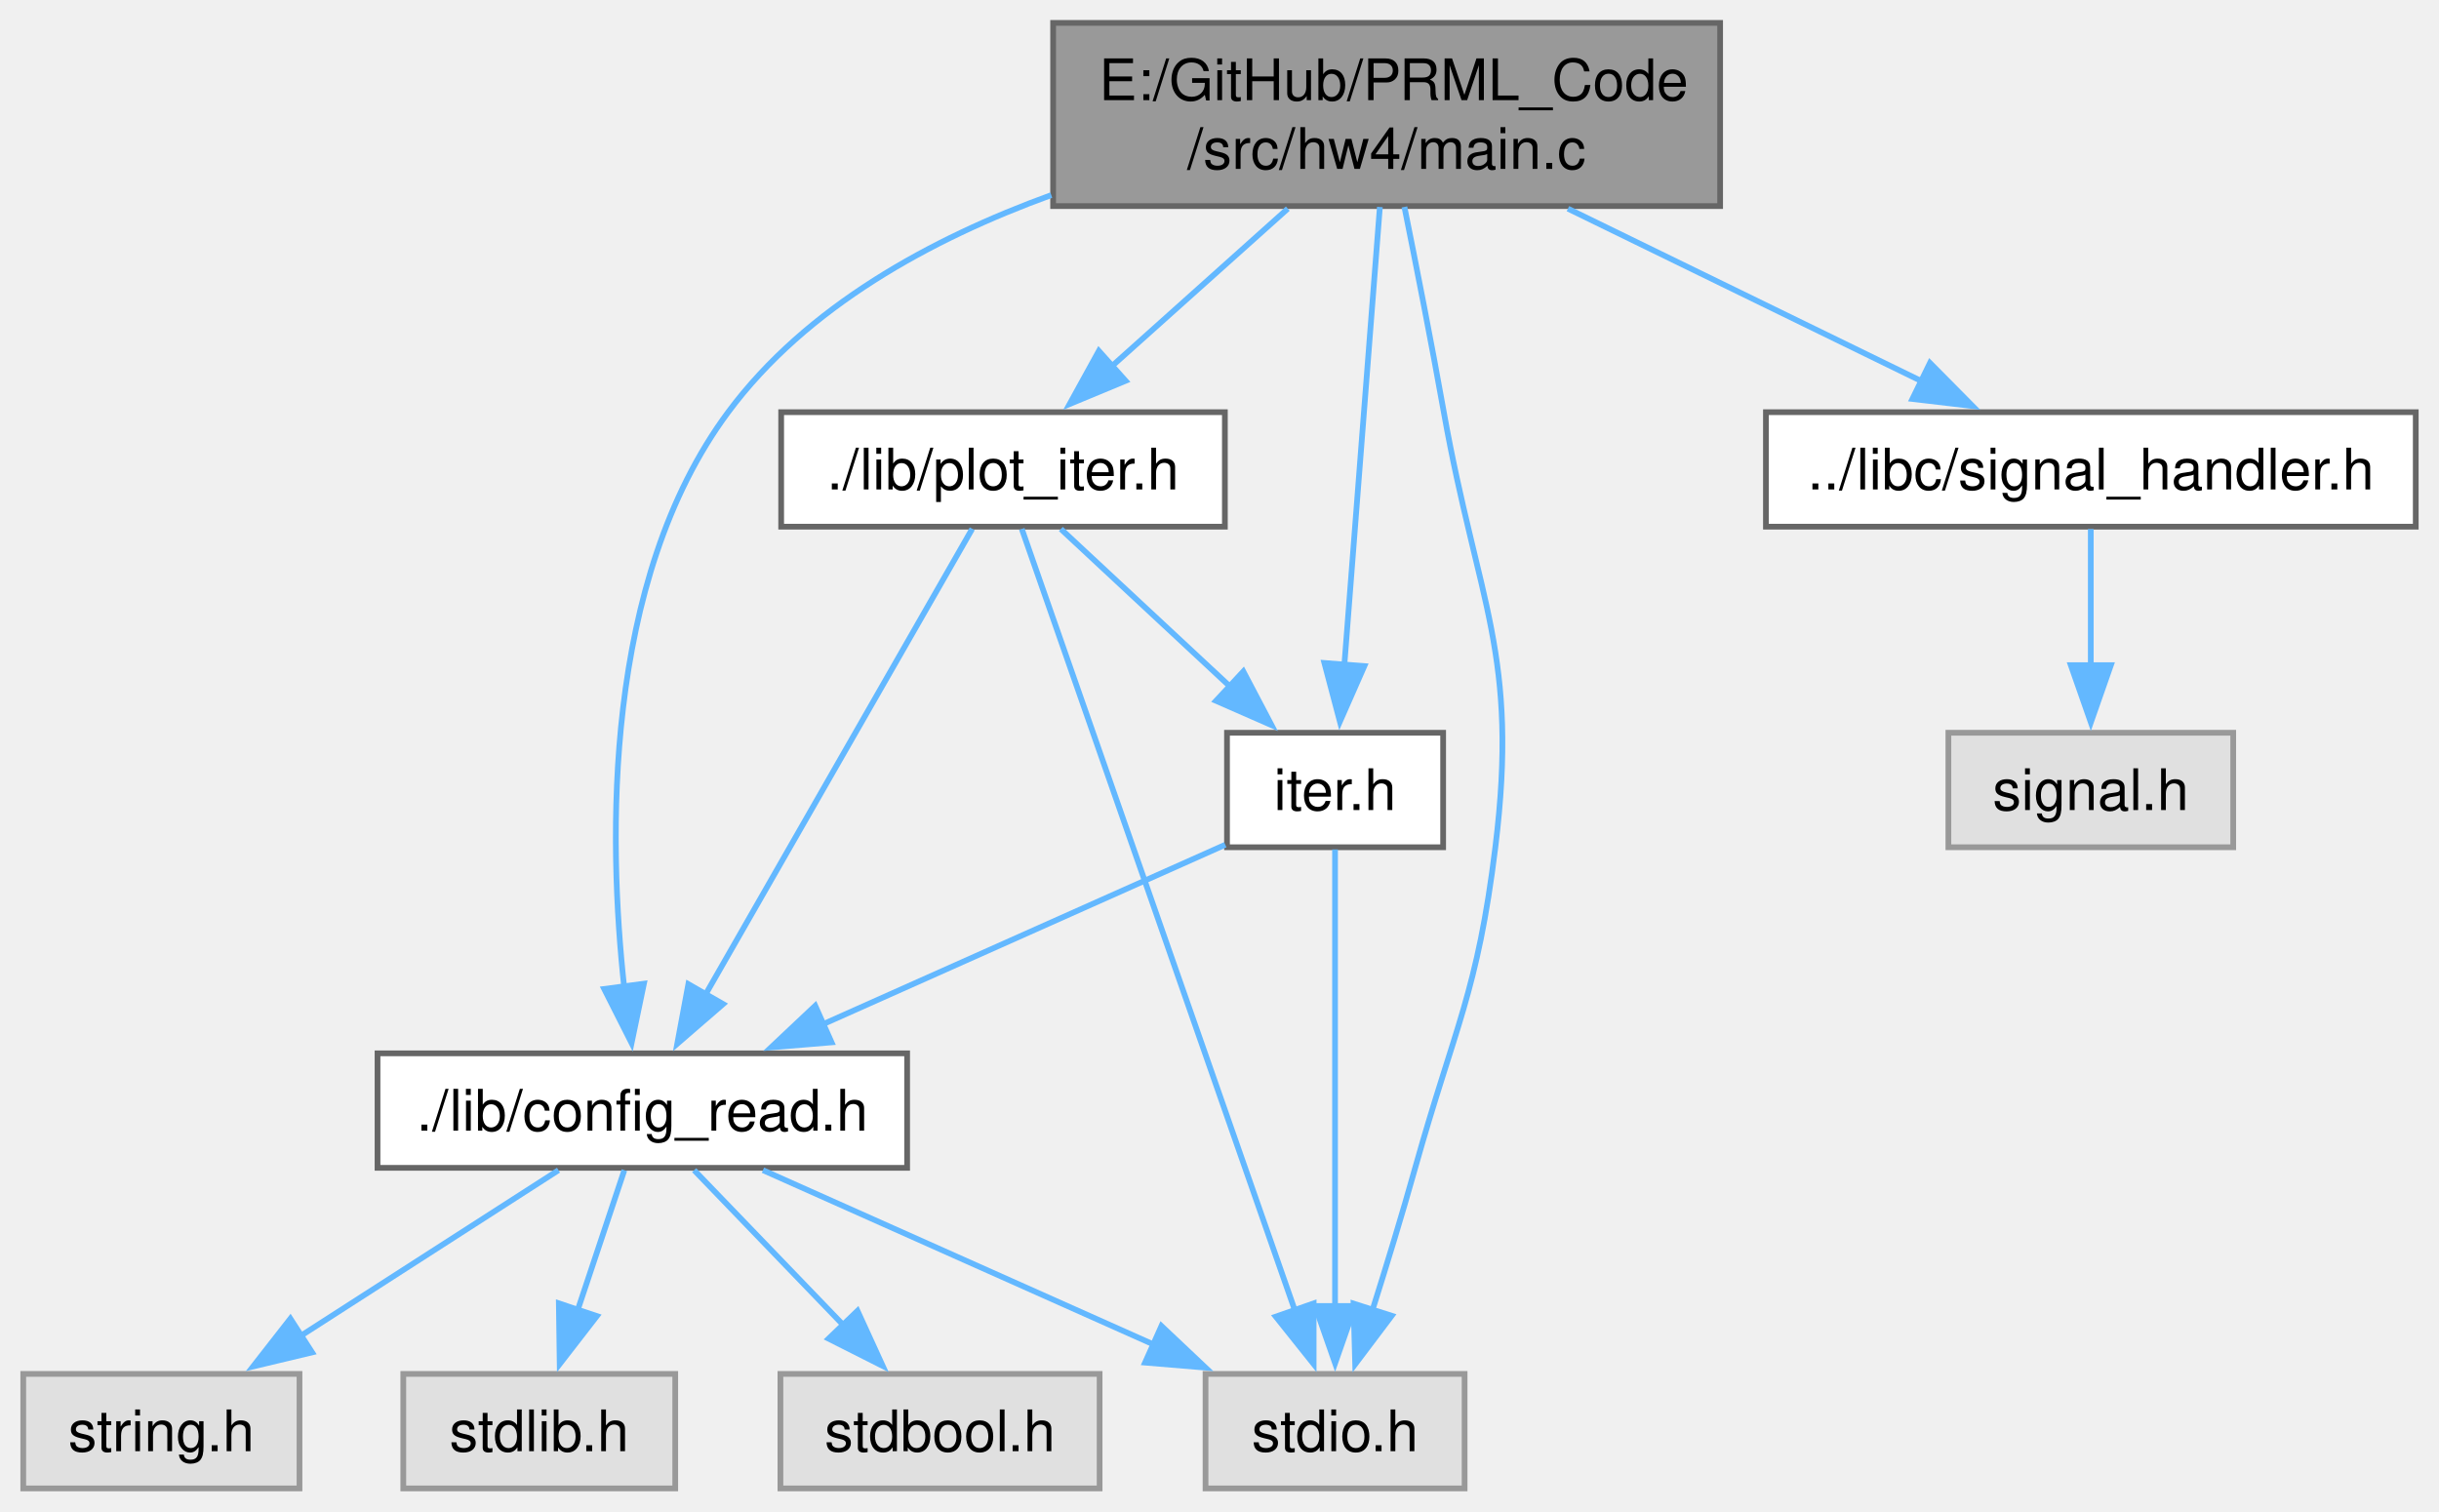
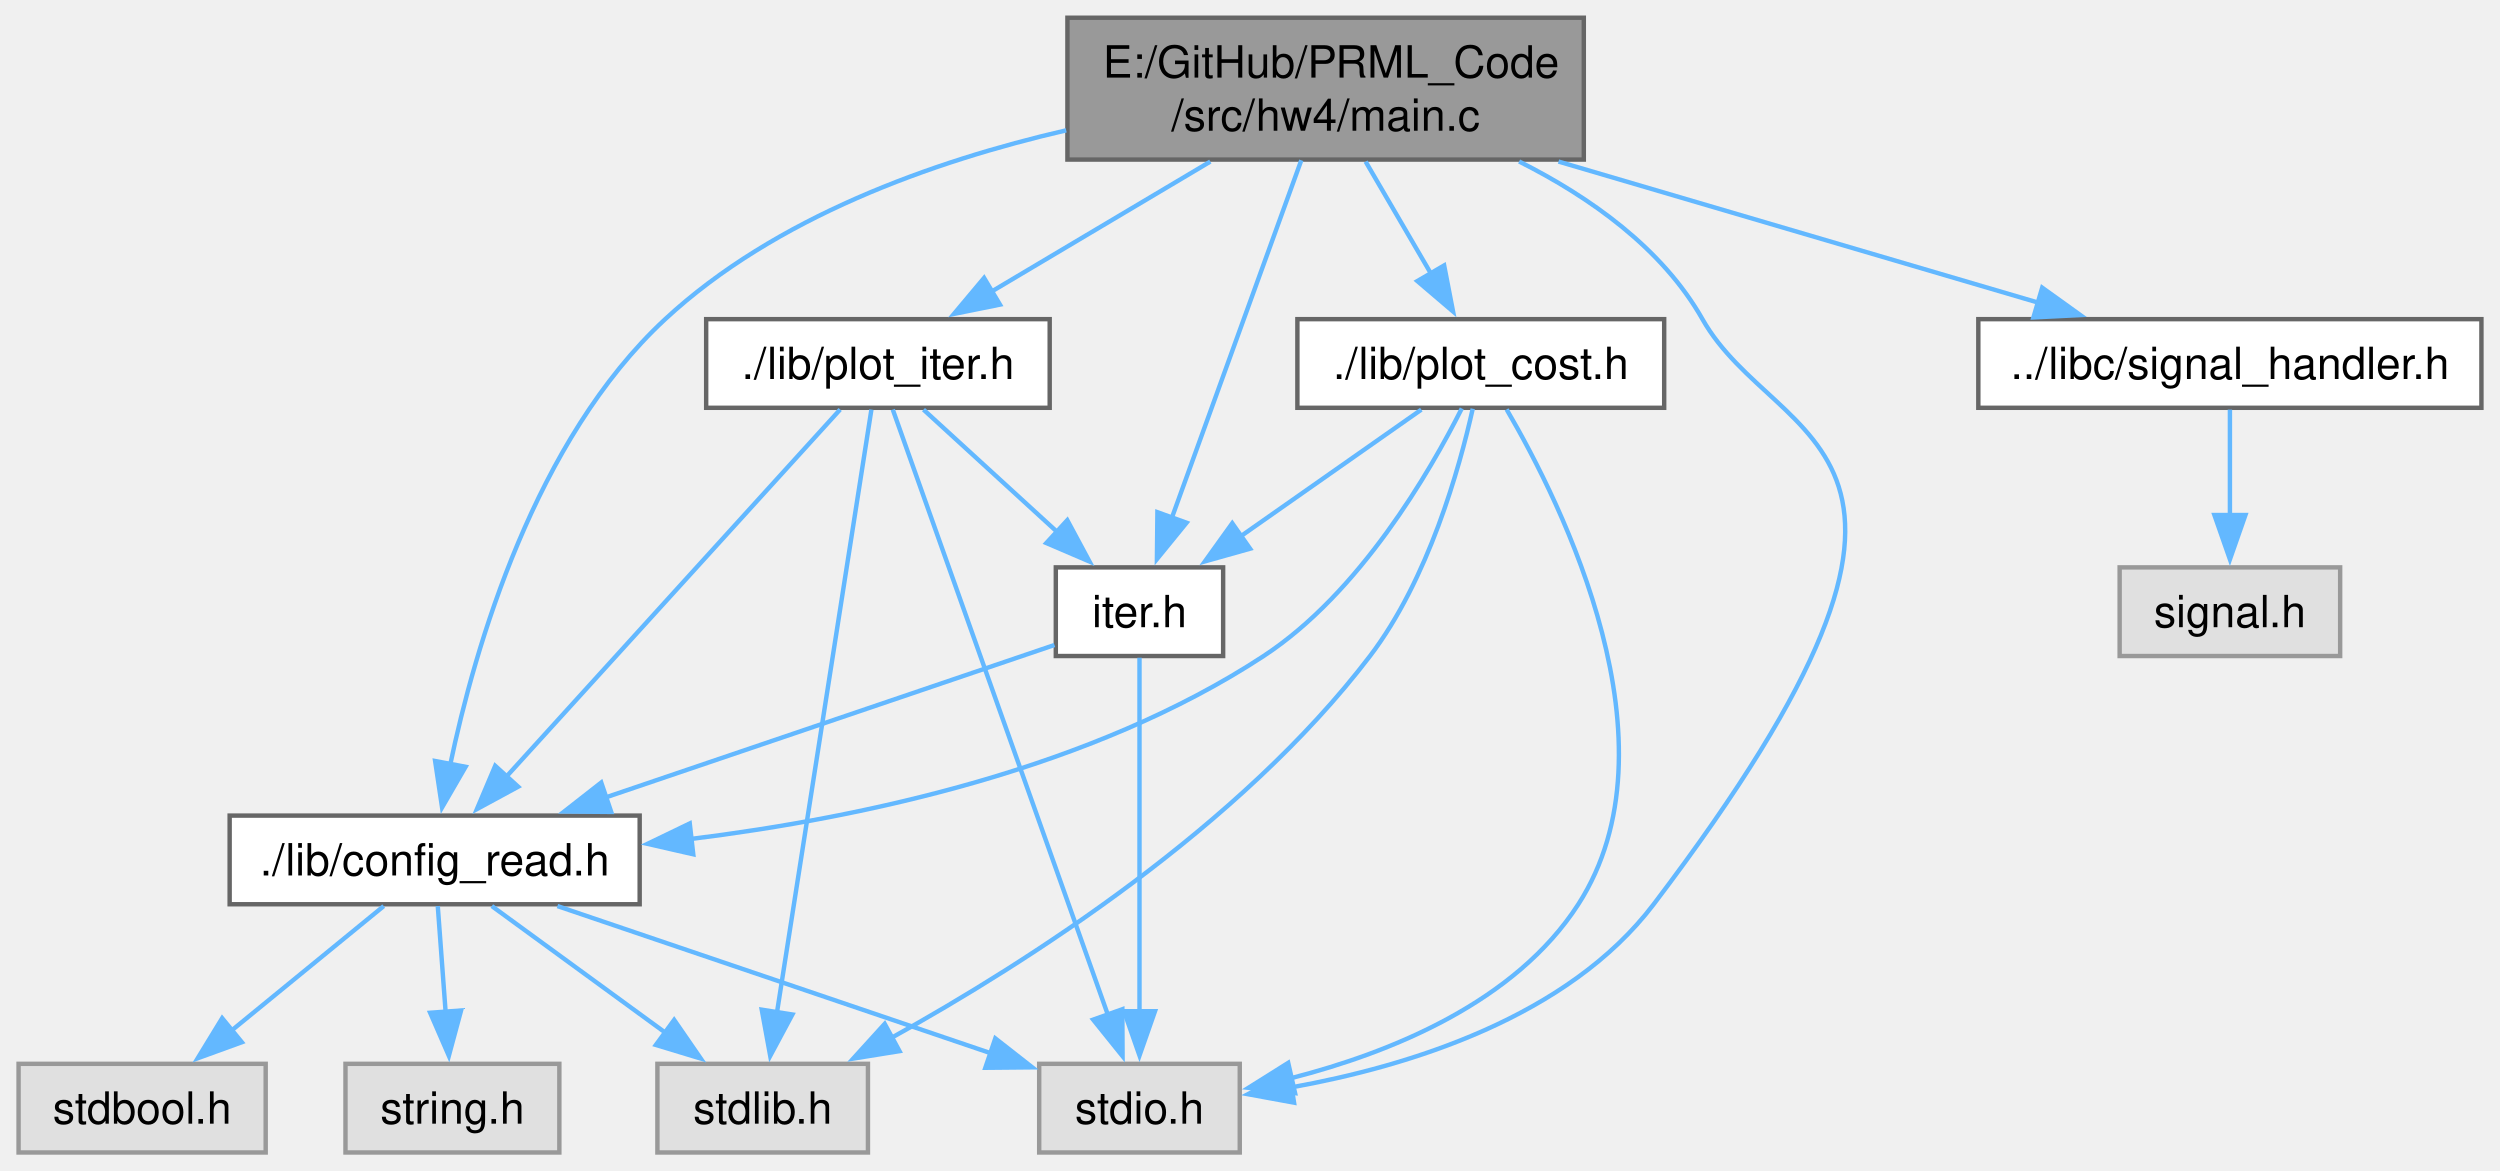
- <svg xmlns="http://www.w3.org/2000/svg" xmlns:xlink="http://www.w3.org/1999/xlink" width="426pt" height="264pt" viewBox="0.00 0.00 425.88 264.00">
+ <svg xmlns="http://www.w3.org/2000/svg" xmlns:xlink="http://www.w3.org/1999/xlink" width="564pt" height="264pt" viewBox="0.00 0.00 563.62 264.00">
  <g id="graph0" class="graph" transform="scale(1 1) rotate(0) translate(4 260)">
    <g id="Node000001" class="node">
      <g id="a_Node000001">
        <a xlink:title="Basic demonstration for Supervised Learning Algorithm.">
-           <polygon fill="#999999" stroke="#666666" points="296.38,-256 179.88,-256 179.88,-224 296.38,-224 296.38,-256" />
-           <text text-anchor="start" x="187.88" y="-242.5" font-family="Helvetica,sans-Serif" font-size="10.00">E:/GitHub/PRML_Code</text>
-           <text text-anchor="middle" x="238.12" y="-230.5" font-family="Helvetica,sans-Serif" font-size="10.00">/src/hw4/main.c</text>
+           <polygon fill="#999999" stroke="#666666" points="353.12,-256 236.62,-256 236.62,-224 353.12,-224 353.12,-256" />
+           <text text-anchor="start" x="244.62" y="-242.5" font-family="Helvetica,sans-Serif" font-size="10.00">E:/GitHub/PRML_Code</text>
+           <text text-anchor="middle" x="294.88" y="-230.5" font-family="Helvetica,sans-Serif" font-size="10.00">/src/hw4/main.c</text>
        </a>
      </g>
    </g>
    <g id="Node000002" class="node">
      <g id="a_Node000002">
        <a xlink:title=" ">
-           <polygon fill="#e0e0e0" stroke="#999999" points="251.75,-20 206.5,-20 206.5,0 251.75,0 251.75,-20" />
-           <text text-anchor="middle" x="229.12" y="-6.5" font-family="Helvetica,sans-Serif" font-size="10.00">stdio.h</text>
+           <polygon fill="#e0e0e0" stroke="#999999" points="275.5,-20 230.25,-20 230.25,0 275.5,0 275.5,-20" />
+           <text text-anchor="middle" x="252.88" y="-6.5" font-family="Helvetica,sans-Serif" font-size="10.00">stdio.h</text>
        </a>
      </g>
    </g>
    <g id="edge1_Node000001_Node000002" class="edge">
      <g id="a_edge1_Node000001_Node000002">
        <a xlink:title=" ">
-           <path fill="none" stroke="#63b8ff" d="M241.24,-223.85C243.28,-213.72 245.97,-200.08 248.12,-188 254.1,-154.51 261.28,-145.76 257.12,-112 253.99,-86.54 250.05,-80.7 243.12,-56 240.84,-47.83 238.1,-38.9 235.66,-31.16" />
-           <polygon fill="#63b8ff" stroke="#63b8ff" points="239.02,-30.16 232.64,-21.7 232.35,-32.29 239.02,-30.16" />
+           <path fill="none" stroke="#63b8ff" d="M338.52,-223.57C354.46,-215.56 370.8,-204.02 379.88,-188 396.81,-158.09 448.62,-161.04 368.88,-56 349.53,-30.52 313.75,-19.46 287.02,-14.67" />
+           <polygon fill="#63b8ff" stroke="#63b8ff" points="287.75,-11.24 277.33,-13.15 286.67,-18.15 287.75,-11.24" />
        </a>
      </g>
    </g>
    <g id="Node000003" class="node">
      <g id="a_Node000003">
        <a xlink:href="config__read_8h.html" target="_top" xlink:title=" ">
-           <polygon fill="white" stroke="#666666" points="154.38,-76 61.88,-76 61.88,-56 154.38,-56 154.38,-76" />
-           <text text-anchor="middle" x="108.12" y="-62.5" font-family="Helvetica,sans-Serif" font-size="10.00">./lib/config_read.h</text>
+           <polygon fill="white" stroke="#666666" points="140.12,-76 47.62,-76 47.62,-56 140.12,-56 140.12,-76" />
+           <text text-anchor="middle" x="93.88" y="-62.5" font-family="Helvetica,sans-Serif" font-size="10.00">./lib/config_read.h</text>
        </a>
      </g>
    </g>
    <g id="edge2_Node000001_Node000003" class="edge">
      <g id="a_edge2_Node000001_Node000003">
        <a xlink:title=" ">
-           <path fill="none" stroke="#63b8ff" d="M179.56,-225.92C158.59,-218.31 136.79,-206.42 123.12,-188 101.23,-158.49 102.13,-113.36 104.98,-87.37" />
-           <polygon fill="#63b8ff" stroke="#63b8ff" points="108.41,-88.17 106.25,-77.8 101.47,-87.25 108.41,-88.17" />
+           <path fill="none" stroke="#63b8ff" d="M236.35,-230.6C206.19,-223.63 170.64,-210.95 145.88,-188 116.48,-160.77 102.96,-114.12 97.36,-87.39" />
+           <polygon fill="#63b8ff" stroke="#63b8ff" points="100.85,-87.01 95.54,-77.84 93.97,-88.32 100.85,-87.01" />
        </a>
      </g>
    </g>
    <g id="Node000007" class="node">
      <g id="a_Node000007">
        <a xlink:href="plot__iter_8h.html" target="_top" xlink:title="Create a gnuplot drawing API for iter.h.">
-           <polygon fill="white" stroke="#666666" points="209.88,-188 132.38,-188 132.38,-168 209.88,-168 209.88,-188" />
-           <text text-anchor="middle" x="171.12" y="-174.5" font-family="Helvetica,sans-Serif" font-size="10.00">./lib/plot_iter.h</text>
+           <polygon fill="white" stroke="#666666" points="232.62,-188 155.12,-188 155.12,-168 232.62,-168 232.62,-188" />
+           <text text-anchor="middle" x="193.88" y="-174.5" font-family="Helvetica,sans-Serif" font-size="10.00">./lib/plot_iter.h</text>
        </a>
      </g>
    </g>
    <g id="edge7_Node000001_Node000007" class="edge">
      <g id="a_edge7_Node000001_Node000007">
        <a xlink:title=" ">
-           <path fill="none" stroke="#63b8ff" d="M220.87,-223.55C211.47,-215.13 199.81,-204.69 190.15,-196.04" />
-           <polygon fill="#63b8ff" stroke="#63b8ff" points="192.54,-193.48 182.76,-189.42 187.87,-198.7 192.54,-193.48" />
+           <path fill="none" stroke="#63b8ff" d="M268.86,-223.55C253.67,-214.52 234.57,-203.17 219.45,-194.19" />
+           <polygon fill="#63b8ff" stroke="#63b8ff" points="221.4,-191.28 211.01,-189.18 217.82,-197.3 221.4,-191.28" />
        </a>
      </g>
    </g>
    <g id="Node000008" class="node">
      <g id="a_Node000008">
        <a xlink:href="iter_8h.html" target="_top" xlink:title="Iterate through points and fine the point closest to the intersection of lines.">
-           <polygon fill="white" stroke="#666666" points="248,-132 210.25,-132 210.25,-112 248,-112 248,-132" />
-           <text text-anchor="middle" x="229.12" y="-118.5" font-family="Helvetica,sans-Serif" font-size="10.00">iter.h</text>
-         </a>
-       </g>
-     </g>
-     <g id="edge13_Node000001_Node000008" class="edge">
-       <g id="a_edge13_Node000001_Node000008">
-         <a xlink:title=" ">
-           <path fill="none" stroke="#63b8ff" d="M236.95,-223.84C235.36,-203.32 232.51,-166.63 230.73,-143.62" />
-           <polygon fill="#63b8ff" stroke="#63b8ff" points="234.24,-143.65 229.97,-133.95 227.26,-144.19 234.24,-143.65" />
+           <polygon fill="white" stroke="#666666" points="271.75,-132 234,-132 234,-112 271.75,-112 271.75,-132" />
+           <text text-anchor="middle" x="252.88" y="-118.5" font-family="Helvetica,sans-Serif" font-size="10.00">iter.h</text>
+         </a>
+       </g>
+     </g>
+     <g id="edge14_Node000001_Node000008" class="edge">
+       <g id="a_edge14_Node000001_Node000008">
+         <a xlink:title=" ">
+           <path fill="none" stroke="#63b8ff" d="M289.38,-223.84C281.89,-203.13 268.43,-165.95 260.11,-142.99" />
+           <polygon fill="#63b8ff" stroke="#63b8ff" points="263.5,-142.07 256.81,-133.86 256.92,-144.45 263.5,-142.07" />
        </a>
      </g>
    </g>
    <g id="Node000009" class="node">
      <g id="a_Node000009">
+         <a xlink:href="plot__cost_8h.html" target="_top" xlink:title="Function prototypes for plotting cost function.">
+           <polygon fill="white" stroke="#666666" points="371.25,-188 288.5,-188 288.5,-168 371.25,-168 371.25,-188" />
+           <text text-anchor="middle" x="329.88" y="-174.5" font-family="Helvetica,sans-Serif" font-size="10.00">./lib/plot_cost.h</text>
+         </a>
+       </g>
+     </g>
+     <g id="edge15_Node000001_Node000009" class="edge">
+       <g id="a_edge15_Node000001_Node000009">
+         <a xlink:title=" ">
+           <path fill="none" stroke="#63b8ff" d="M303.89,-223.55C308.39,-215.82 313.89,-206.4 318.67,-198.21" />
+           <polygon fill="#63b8ff" stroke="#63b8ff" points="321.61,-200.12 323.62,-189.72 315.56,-196.59 321.61,-200.12" />
+         </a>
+       </g>
+     </g>
+     <g id="Node000010" class="node">
+       <g id="a_Node000010">
        <a xlink:href="signal__handler_8h.html" target="_top" xlink:title="Defines custom signal handler. Ref:">
-           <polygon fill="white" stroke="#666666" points="417.88,-188 304.38,-188 304.38,-168 417.88,-168 417.88,-188" />
-           <text text-anchor="middle" x="361.12" y="-174.5" font-family="Helvetica,sans-Serif" font-size="10.00">../libc/signal_handler.h</text>
-         </a>
-       </g>
-     </g>
-     <g id="edge14_Node000001_Node000009" class="edge">
-       <g id="a_edge14_Node000001_Node000009">
-         <a xlink:title=" ">
-           <path fill="none" stroke="#63b8ff" d="M269.8,-223.55C288.84,-214.26 312.91,-202.52 331.56,-193.42" />
-           <polygon fill="#63b8ff" stroke="#63b8ff" points="333.03,-196.6 340.48,-189.07 329.96,-190.31 333.03,-196.6" />
+           <polygon fill="white" stroke="#666666" points="555.62,-188 442.12,-188 442.12,-168 555.62,-168 555.62,-188" />
+           <text text-anchor="middle" x="498.88" y="-174.5" font-family="Helvetica,sans-Serif" font-size="10.00">../libc/signal_handler.h</text>
+         </a>
+       </g>
+     </g>
+     <g id="edge20_Node000001_Node000010" class="edge">
+       <g id="a_edge20_Node000001_Node000010">
+         <a xlink:title=" ">
+           <path fill="none" stroke="#63b8ff" d="M347.41,-223.55C381.1,-213.64 424.28,-200.94 455.92,-191.64" />
+           <polygon fill="#63b8ff" stroke="#63b8ff" points="456.53,-195.1 465.14,-188.92 454.55,-188.39 456.53,-195.1" />
        </a>
      </g>
    </g>
    <g id="edge3_Node000003_Node000002" class="edge">
      <g id="a_edge3_Node000003_Node000002">
        <a xlink:title=" ">
-           <path fill="none" stroke="#63b8ff" d="M129.2,-55.59C148.08,-47.17 176.04,-34.69 197.59,-25.07" />
-           <polygon fill="#63b8ff" stroke="#63b8ff" points="198.8,-28.37 206.5,-21.1 195.94,-21.98 198.8,-28.37" />
+           <path fill="none" stroke="#63b8ff" d="M121.57,-55.59C148.75,-46.36 190.23,-32.28 219.28,-22.41" />
+           <polygon fill="#63b8ff" stroke="#63b8ff" points="220.35,-25.74 228.69,-19.21 218.1,-19.11 220.35,-25.74" />
        </a>
      </g>
    </g>
    <g id="Node000004" class="node">
      <g id="a_Node000004">
        <a xlink:title=" ">
-           <polygon fill="#e0e0e0" stroke="#999999" points="113.88,-20 66.38,-20 66.38,0 113.88,0 113.88,-20" />
-           <text text-anchor="middle" x="90.12" y="-6.5" font-family="Helvetica,sans-Serif" font-size="10.00">stdlib.h</text>
+           <polygon fill="#e0e0e0" stroke="#999999" points="191.62,-20 144.12,-20 144.12,0 191.62,0 191.62,-20" />
+           <text text-anchor="middle" x="167.88" y="-6.5" font-family="Helvetica,sans-Serif" font-size="10.00">stdlib.h</text>
        </a>
      </g>
    </g>
    <g id="edge4_Node000003_Node000004" class="edge">
      <g id="a_edge4_Node000003_Node000004">
        <a xlink:title=" ">
-           <path fill="none" stroke="#63b8ff" d="M104.99,-55.59C102.74,-48.86 99.64,-39.53 96.84,-31.15" />
-           <polygon fill="#63b8ff" stroke="#63b8ff" points="100.19,-30.11 93.7,-21.73 93.55,-32.33 100.19,-30.11" />
+           <path fill="none" stroke="#63b8ff" d="M106.76,-55.59C117.59,-47.7 133.29,-36.24 146.06,-26.92" />
+           <polygon fill="#63b8ff" stroke="#63b8ff" points="147.9,-29.91 153.91,-21.19 143.77,-24.26 147.9,-29.91" />
        </a>
      </g>
    </g>
    <g id="Node000005" class="node">
      <g id="a_Node000005">
        <a xlink:title=" ">
-           <polygon fill="#e0e0e0" stroke="#999999" points="188,-20 132.25,-20 132.25,0 188,0 188,-20" />
-           <text text-anchor="middle" x="160.12" y="-6.5" font-family="Helvetica,sans-Serif" font-size="10.00">stdbool.h</text>
+           <polygon fill="#e0e0e0" stroke="#999999" points="55.75,-20 0,-20 0,0 55.75,0 55.75,-20" />
+           <text text-anchor="middle" x="27.88" y="-6.5" font-family="Helvetica,sans-Serif" font-size="10.00">stdbool.h</text>
        </a>
      </g>
    </g>
    <g id="edge5_Node000003_Node000005" class="edge">
      <g id="a_edge5_Node000003_Node000005">
        <a xlink:title=" ">
-           <path fill="none" stroke="#63b8ff" d="M117.18,-55.59C124.34,-48.16 134.53,-37.58 143.19,-28.58" />
-           <polygon fill="#63b8ff" stroke="#63b8ff" points="145.71,-31.02 150.12,-21.39 140.66,-26.16 145.71,-31.02" />
+           <path fill="none" stroke="#63b8ff" d="M82.38,-55.59C72.91,-47.85 59.27,-36.69 48,-27.47" />
+           <polygon fill="#63b8ff" stroke="#63b8ff" points="50.37,-24.88 40.41,-21.26 45.93,-30.3 50.37,-24.88" />
        </a>
      </g>
    </g>
    <g id="Node000006" class="node">
      <g id="a_Node000006">
        <a xlink:title=" ">
-           <polygon fill="#e0e0e0" stroke="#999999" points="48.25,-20 0,-20 0,0 48.25,0 48.25,-20" />
-           <text text-anchor="middle" x="24.12" y="-6.5" font-family="Helvetica,sans-Serif" font-size="10.00">string.h</text>
+           <polygon fill="#e0e0e0" stroke="#999999" points="122,-20 73.75,-20 73.75,0 122,0 122,-20" />
+           <text text-anchor="middle" x="97.88" y="-6.5" font-family="Helvetica,sans-Serif" font-size="10.00">string.h</text>
        </a>
      </g>
    </g>
    <g id="edge6_Node000003_Node000006" class="edge">
      <g id="a_edge6_Node000003_Node000006">
        <a xlink:title=" ">
-           <path fill="none" stroke="#63b8ff" d="M93.49,-55.59C81.04,-47.59 62.91,-35.93 48.3,-26.54" />
-           <polygon fill="#63b8ff" stroke="#63b8ff" points="50.45,-23.76 40.14,-21.3 46.66,-29.65 50.45,-23.76" />
+           <path fill="none" stroke="#63b8ff" d="M94.57,-55.59C95.06,-49.01 95.73,-39.96 96.34,-31.73" />
+           <polygon fill="#63b8ff" stroke="#63b8ff" points="99.83,-32.04 97.07,-21.81 92.85,-31.52 99.83,-32.04" />
        </a>
      </g>
    </g>
    <g id="edge8_Node000007_Node000002" class="edge">
      <g id="a_edge8_Node000007_Node000002">
        <a xlink:title=" ">
-           <path fill="none" stroke="#63b8ff" d="M174.41,-167.6C183.58,-141.35 209.62,-66.84 222.18,-30.89" />
-           <polygon fill="#63b8ff" stroke="#63b8ff" points="225.38,-32.32 225.38,-21.73 218.77,-30.01 225.38,-32.32" />
-         </a>
-       </g>
-     </g>
-     <g id="edge9_Node000007_Node000003" class="edge">
-       <g id="a_edge9_Node000007_Node000003">
-         <a xlink:title=" ">
-           <path fill="none" stroke="#63b8ff" d="M165.75,-167.62C155.43,-149.6 132.64,-109.81 119.02,-86.02" />
-           <polygon fill="#63b8ff" stroke="#63b8ff" points="122.24,-84.61 114.23,-77.67 116.17,-88.09 122.24,-84.61" />
-         </a>
-       </g>
-     </g>
-     <g id="edge10_Node000007_Node000008" class="edge">
-       <g id="a_edge10_Node000007_Node000008">
-         <a xlink:title=" ">
-           <path fill="none" stroke="#63b8ff" d="M181.23,-167.59C189.38,-160.01 201.06,-149.13 210.84,-140.02" />
-           <polygon fill="#63b8ff" stroke="#63b8ff" points="213.1,-142.71 218.03,-133.33 208.33,-137.58 213.1,-142.71" />
-         </a>
-       </g>
-     </g>
-     <g id="edge11_Node000008_Node000002" class="edge">
-       <g id="a_edge11_Node000008_Node000002">
-         <a xlink:title=" ">
-           <path fill="none" stroke="#63b8ff" d="M229.12,-111.62C229.12,-94.01 229.12,-55.59 229.12,-31.65" />
-           <polygon fill="#63b8ff" stroke="#63b8ff" points="232.63,-31.87 229.13,-21.87 225.63,-31.87 232.63,-31.87" />
-         </a>
-       </g>
-     </g>
-     <g id="edge12_Node000008_Node000003" class="edge">
-       <g id="a_edge12_Node000008_Node000003">
-         <a xlink:title=" ">
-           <path fill="none" stroke="#63b8ff" d="M209.95,-112.44C191.05,-104.01 161.85,-90.98 139.56,-81.03" />
-           <polygon fill="#63b8ff" stroke="#63b8ff" points="141.18,-77.92 130.62,-77.04 138.33,-84.31 141.18,-77.92" />
-         </a>
-       </g>
-     </g>
-     <g id="Node000010" class="node">
-       <g id="a_Node000010">
-         <a xlink:title=" ">
-           <polygon fill="#e0e0e0" stroke="#999999" points="386,-132 336.25,-132 336.25,-112 386,-112 386,-132" />
-           <text text-anchor="middle" x="361.12" y="-118.5" font-family="Helvetica,sans-Serif" font-size="10.00">signal.h</text>
-         </a>
-       </g>
-     </g>
-     <g id="edge15_Node000009_Node000010" class="edge">
-       <g id="a_edge15_Node000009_Node000010">
-         <a xlink:title=" ">
-           <path fill="none" stroke="#63b8ff" d="M361.12,-167.59C361.12,-161.01 361.12,-151.96 361.12,-143.73" />
-           <polygon fill="#63b8ff" stroke="#63b8ff" points="364.63,-143.81 361.13,-133.81 357.63,-143.81 364.63,-143.81" />
+           <path fill="none" stroke="#63b8ff" d="M197.22,-167.6C206.55,-141.35 233.03,-66.84 245.81,-30.89" />
+           <polygon fill="#63b8ff" stroke="#63b8ff" points="249.01,-32.32 249.06,-21.72 242.42,-29.97 249.01,-32.32" />
+         </a>
+       </g>
+     </g>
+     <g id="edge10_Node000007_Node000003" class="edge">
+       <g id="a_edge10_Node000007_Node000003">
+         <a xlink:title=" ">
+           <path fill="none" stroke="#63b8ff" d="M185.35,-167.62C168.67,-149.27 131.49,-108.37 110.01,-84.75" />
+           <polygon fill="#63b8ff" stroke="#63b8ff" points="112.71,-82.52 103.4,-77.47 107.53,-87.23 112.71,-82.52" />
+         </a>
+       </g>
+     </g>
+     <g id="edge9_Node000007_Node000004" class="edge">
+       <g id="a_edge9_Node000007_Node000004">
+         <a xlink:title=" ">
+           <path fill="none" stroke="#63b8ff" d="M192.4,-167.6C188.31,-141.46 176.72,-67.48 171.06,-31.36" />
+           <polygon fill="#63b8ff" stroke="#63b8ff" points="174.57,-31.13 169.57,-21.79 167.66,-32.21 174.57,-31.13" />
+         </a>
+       </g>
+     </g>
+     <g id="edge11_Node000007_Node000008" class="edge">
+       <g id="a_edge11_Node000007_Node000008">
+         <a xlink:title=" ">
+           <path fill="none" stroke="#63b8ff" d="M204.15,-167.59C212.44,-160.01 224.32,-149.13 234.28,-140.02" />
+           <polygon fill="#63b8ff" stroke="#63b8ff" points="236.59,-142.65 241.6,-133.32 231.86,-137.49 236.59,-142.65" />
+         </a>
+       </g>
+     </g>
+     <g id="edge12_Node000008_Node000002" class="edge">
+       <g id="a_edge12_Node000008_Node000002">
+         <a xlink:title=" ">
+           <path fill="none" stroke="#63b8ff" d="M252.88,-111.62C252.88,-94.01 252.88,-55.59 252.88,-31.65" />
+           <polygon fill="#63b8ff" stroke="#63b8ff" points="256.38,-31.87 252.88,-21.87 249.38,-31.87 256.38,-31.87" />
+         </a>
+       </g>
+     </g>
+     <g id="edge13_Node000008_Node000003" class="edge">
+       <g id="a_edge13_Node000008_Node000003">
+         <a xlink:title=" ">
+           <path fill="none" stroke="#63b8ff" d="M233.7,-114.49C208.72,-106 164.49,-90.98 132.44,-80.1" />
+           <polygon fill="#63b8ff" stroke="#63b8ff" points="133.7,-76.83 123.1,-76.93 131.45,-83.46 133.7,-76.83" />
+         </a>
+       </g>
+     </g>
+     <g id="edge16_Node000009_Node000002" class="edge">
+       <g id="a_edge16_Node000009_Node000002">
+         <a xlink:title=" ">
+           <path fill="none" stroke="#63b8ff" d="M335.7,-167.64C348.3,-146.1 375.11,-92.08 351.88,-56 337.69,-33.97 309.78,-22.6 287.2,-16.8" />
+           <polygon fill="#63b8ff" stroke="#63b8ff" points="287.98,-13.39 277.46,-14.59 286.43,-20.22 287.98,-13.39" />
+         </a>
+       </g>
+     </g>
+     <g id="edge18_Node000009_Node000003" class="edge">
+       <g id="a_edge18_Node000009_Node000003">
+         <a xlink:title=" ">
+           <path fill="none" stroke="#63b8ff" d="M325.59,-167.85C318.42,-153.6 302.62,-126.26 280.88,-112 242.25,-86.66 190.76,-75.57 151.59,-70.72" />
+           <polygon fill="#63b8ff" stroke="#63b8ff" points="152.21,-67.27 141.88,-69.63 151.42,-74.23 152.21,-67.27" />
+         </a>
+       </g>
+     </g>
+     <g id="edge17_Node000009_Node000004" class="edge">
+       <g id="a_edge17_Node000009_Node000004">
+         <a xlink:title=" ">
+           <path fill="none" stroke="#63b8ff" d="M328.06,-167.79C325.07,-154.41 318.07,-129.31 304.88,-112 275.55,-73.53 227.71,-42.96 197.02,-25.92" />
+           <polygon fill="#63b8ff" stroke="#63b8ff" points="198.74,-22.87 188.28,-21.18 195.4,-29.02 198.74,-22.87" />
+         </a>
+       </g>
+     </g>
+     <g id="edge19_Node000009_Node000008" class="edge">
+       <g id="a_edge19_Node000009_Node000008">
+         <a xlink:title=" ">
+           <path fill="none" stroke="#63b8ff" d="M316.46,-167.59C305.27,-159.74 289.06,-148.38 275.82,-139.09" />
+           <polygon fill="#63b8ff" stroke="#63b8ff" points="277.83,-136.22 267.63,-133.35 273.81,-141.96 277.83,-136.22" />
+         </a>
+       </g>
+     </g>
+     <g id="Node000011" class="node">
+       <g id="a_Node000011">
+         <a xlink:title=" ">
+           <polygon fill="#e0e0e0" stroke="#999999" points="523.75,-132 474,-132 474,-112 523.75,-112 523.75,-132" />
+           <text text-anchor="middle" x="498.88" y="-118.5" font-family="Helvetica,sans-Serif" font-size="10.00">signal.h</text>
+         </a>
+       </g>
+     </g>
+     <g id="edge21_Node000010_Node000011" class="edge">
+       <g id="a_edge21_Node000010_Node000011">
+         <a xlink:title=" ">
+           <path fill="none" stroke="#63b8ff" d="M498.88,-167.59C498.88,-161.01 498.88,-151.96 498.88,-143.73" />
+           <polygon fill="#63b8ff" stroke="#63b8ff" points="502.38,-143.81 498.88,-133.81 495.38,-143.81 502.38,-143.81" />
        </a>
      </g>
    </g>
  </g>
</svg>
